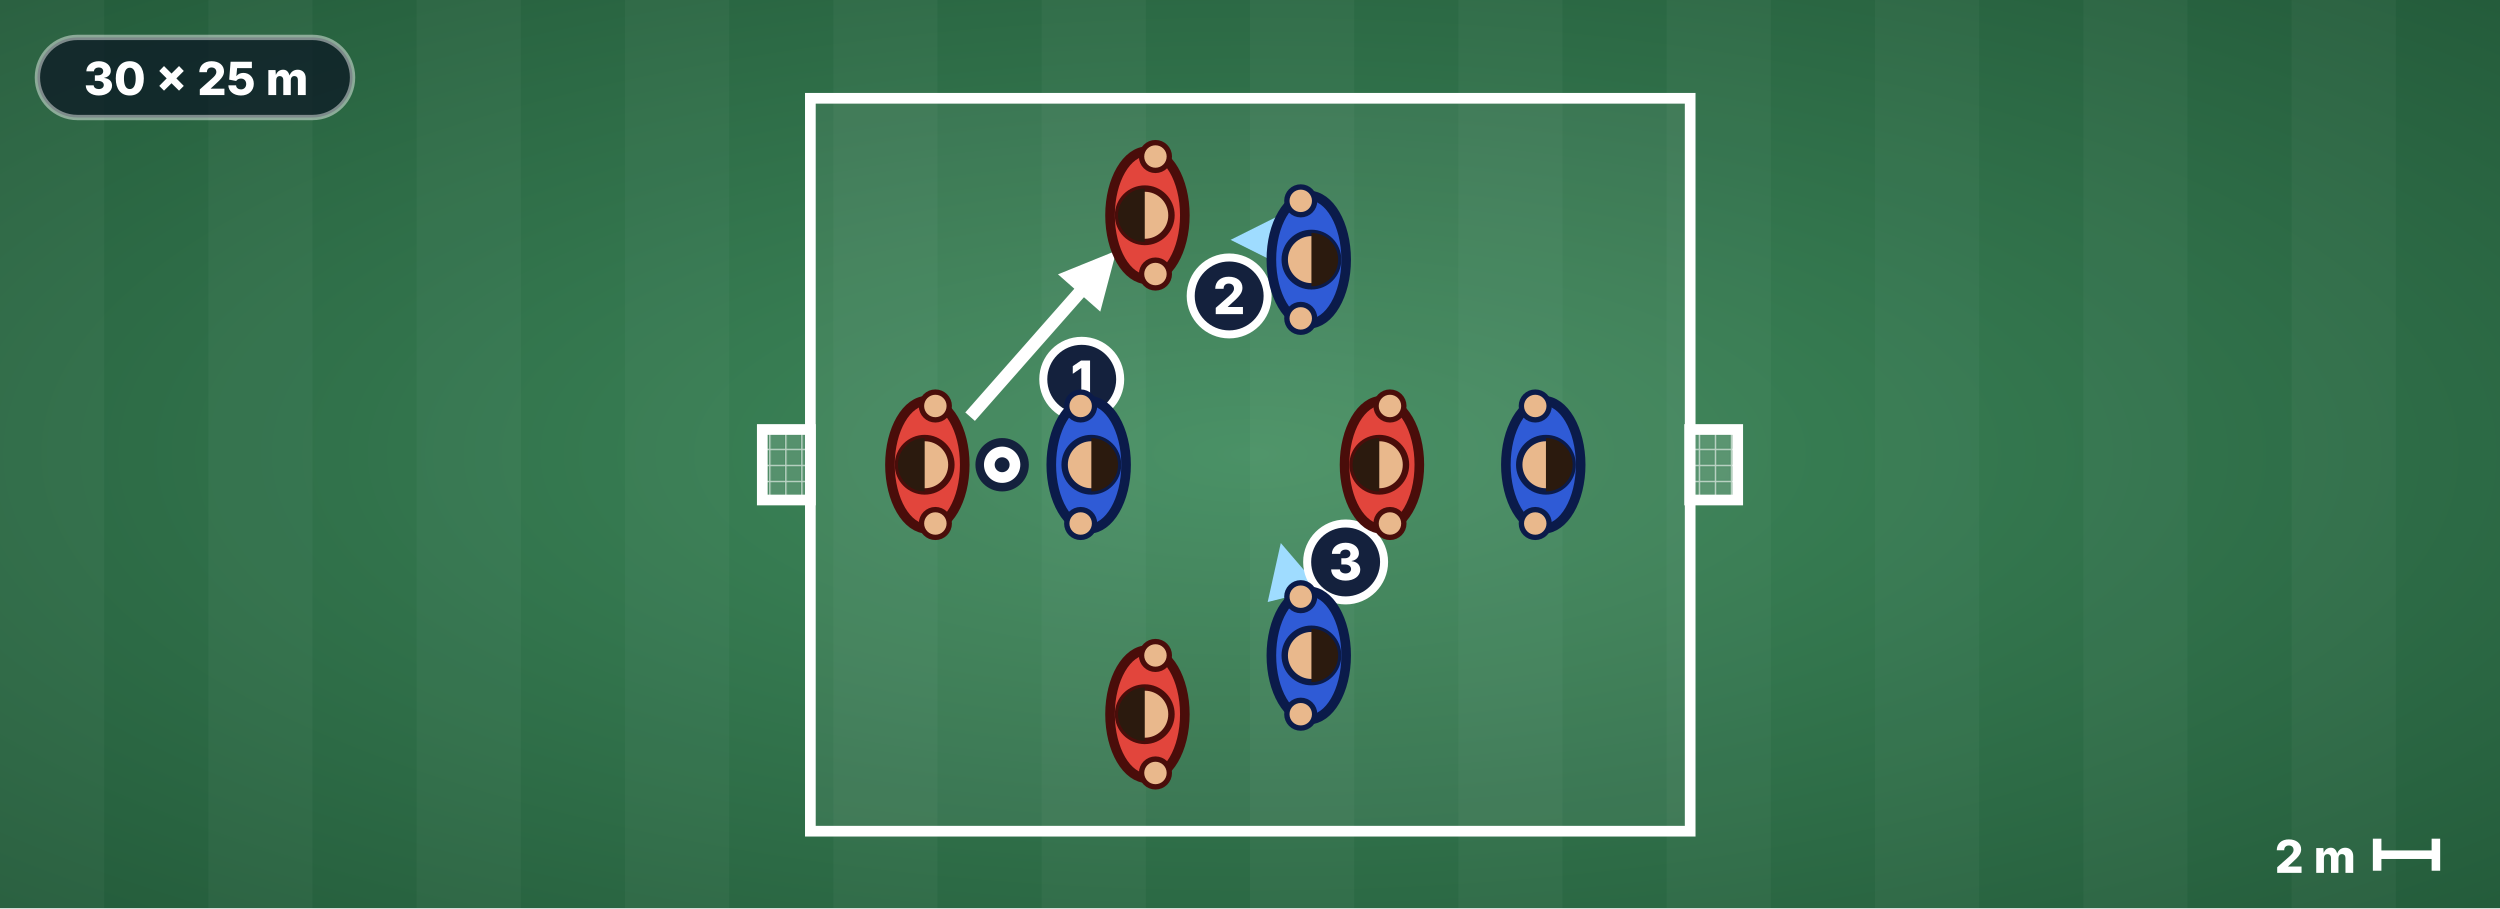
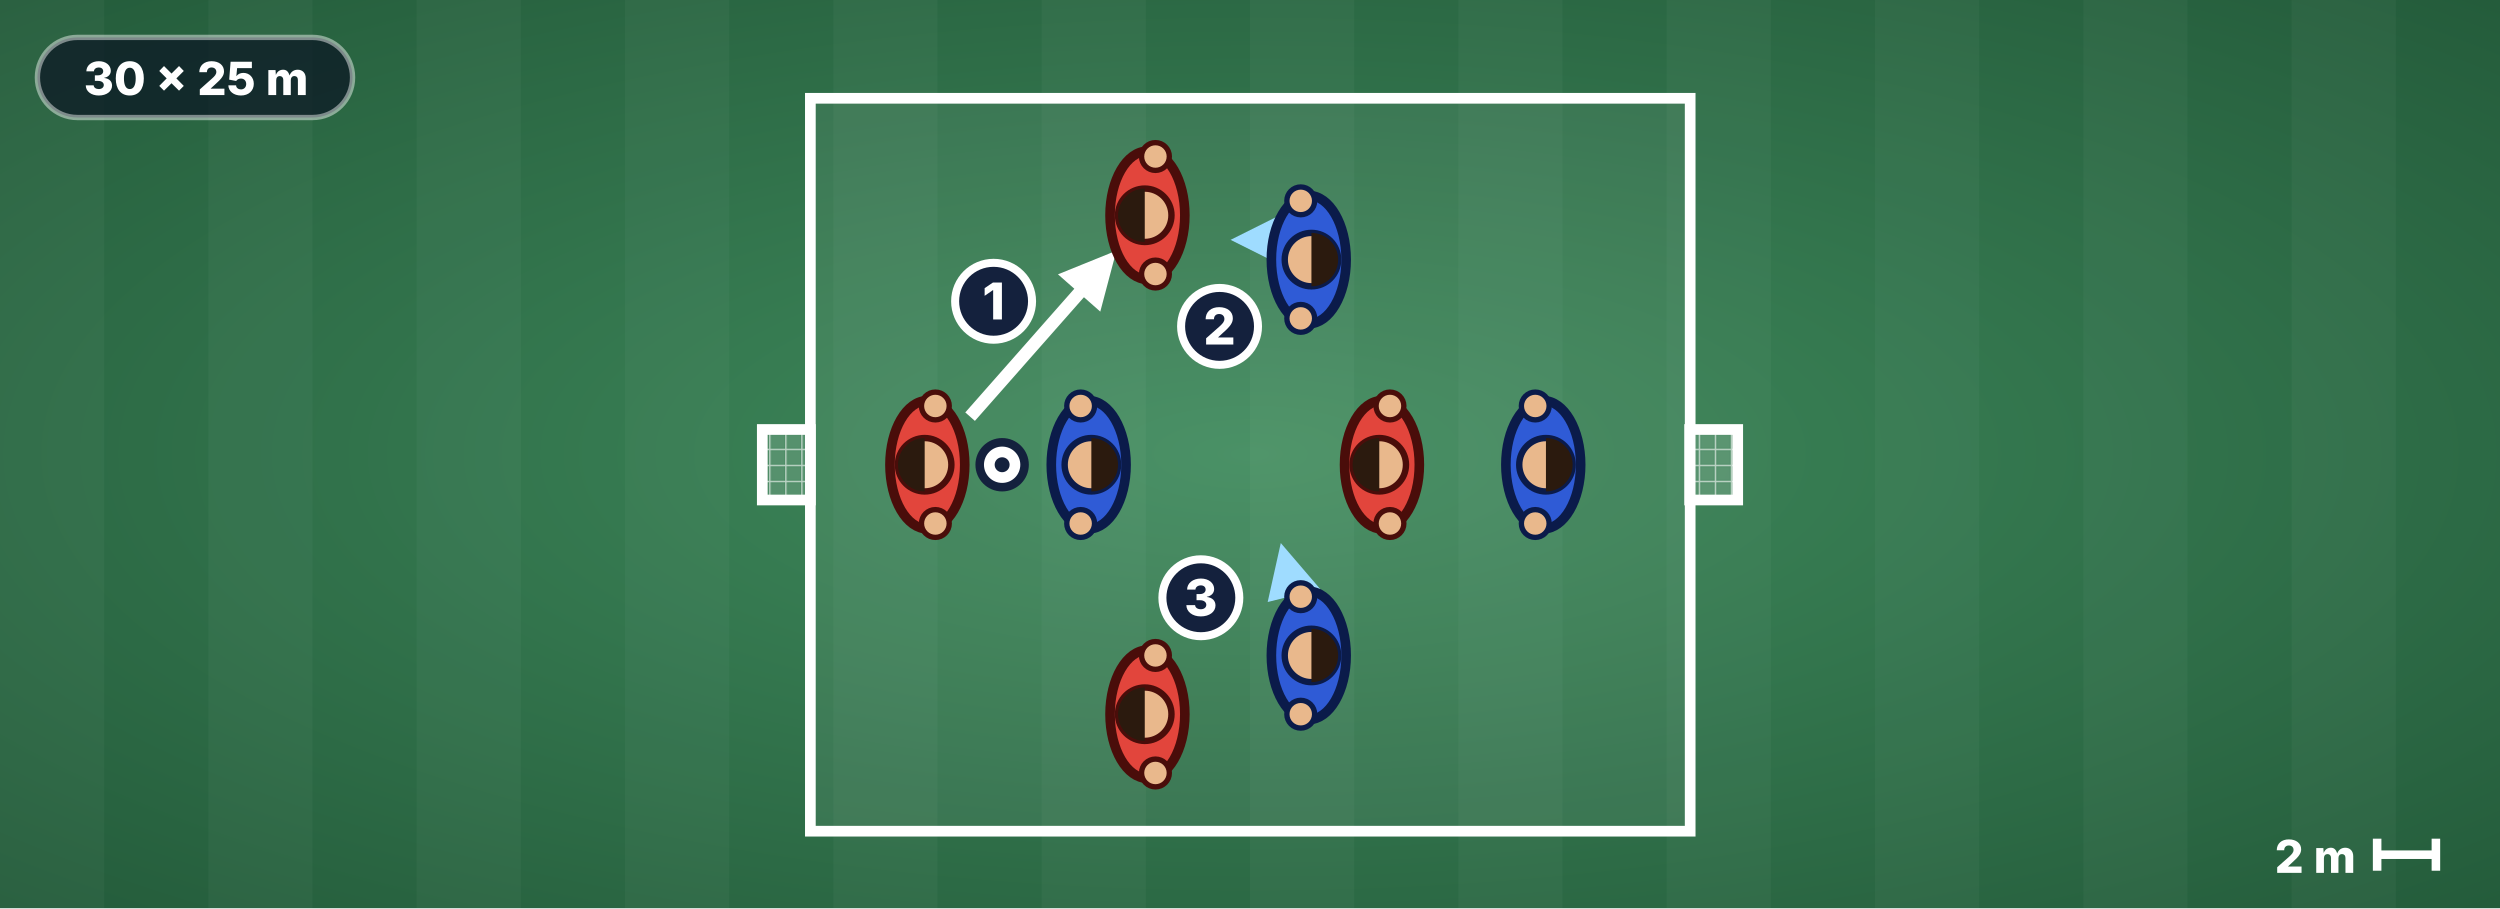
<svg xmlns="http://www.w3.org/2000/svg" viewBox="0 0 468 170" preserveAspectRatio="xMidYMid slice">
  <defs>
    <radialGradient id="g" cx="50%" cy="50%" r="70%">
      <stop offset="0" stop-color="#3f8a5c" />
      <stop offset="1" stop-color="#245c3b" />
    </radialGradient>
    <pattern id="hatch" width="6" height="6" patternUnits="userSpaceOnUse" patternTransform="rotate(45)">
      <rect width="6" height="6" fill="rgba(255,255,255,.10)" />
      <line x1="0" y1="0" x2="0" y2="6" stroke="rgba(255,255,255,.30)" stroke-width="1.6" />
    </pattern>
    <pattern id="net" width="3" height="3" patternUnits="userSpaceOnUse">
      <rect width="3" height="3" fill="rgba(255,255,255,.15)" />
      <path d="M0 0H3M0 0V3" stroke="rgba(255,255,255,.6)" stroke-width=".5" />
    </pattern>
    <marker id="ahW" viewBox="0 0 10 10" refX="7" refY="5" markerWidth="4.4" markerHeight="4.4" orient="auto">
      <path d="M0 0L10 5L0 10z" fill="#fff" />
    </marker>
    <marker id="ahB" viewBox="0 0 10 10" refX="7" refY="5" markerWidth="4.6" markerHeight="4.6" orient="auto">
      <path d="M0 0L10 5L0 10z" fill="#9fdcff" />
    </marker>
    <marker id="ahO" viewBox="0 0 10 10" refX="7" refY="5" markerWidth="4.4" markerHeight="4.4" orient="auto">
      <path d="M0 0L10 5L0 10z" fill="#ffb21e" />
    </marker>
  </defs>
  <rect width="468" height="170" fill="url(#g)" />
  <rect x="0.0" y="0" width="19.5" height="170" fill="rgba(255,255,255,.035)" />
  <rect x="39.0" y="0" width="19.5" height="170" fill="rgba(255,255,255,.035)" />
  <rect x="78.0" y="0" width="19.5" height="170" fill="rgba(255,255,255,.035)" />
  <rect x="117.0" y="0" width="19.5" height="170" fill="rgba(255,255,255,.035)" />
  <rect x="156.0" y="0" width="19.5" height="170" fill="rgba(255,255,255,.035)" />
  <rect x="195.0" y="0" width="19.5" height="170" fill="rgba(255,255,255,.035)" />
  <rect x="234.0" y="0" width="19.5" height="170" fill="rgba(255,255,255,.035)" />
  <rect x="273.0" y="0" width="19.5" height="170" fill="rgba(255,255,255,.035)" />
  <rect x="312.0" y="0" width="19.5" height="170" fill="rgba(255,255,255,.035)" />
  <rect x="351.0" y="0" width="19.5" height="170" fill="rgba(255,255,255,.035)" />
  <rect x="390.0" y="0" width="19.5" height="170" fill="rgba(255,255,255,.035)" />
  <rect x="429.0" y="0" width="19.5" height="170" fill="rgba(255,255,255,.035)" />
  <rect x="151.7" y="18.4" width="164.7" height="137.2" fill="rgba(255,255,255,.06)" stroke="#fff" stroke-width="2" />
  <rect x="142.7" y="80.4" width="9" height="13.2" fill="url(#net)" stroke="#fff" stroke-width="2" />
  <rect x="316.3" y="80.4" width="9" height="13.2" fill="url(#net)" stroke="#fff" stroke-width="2" />
  <line x1="181.6" y1="78.0" x2="206.9" y2="49.3" stroke="#fff" stroke-width="2.4" marker-end="url(#ahW)" />
  <line x1="233.6" y1="44.9" x2="233.4" y2="44.9" stroke="#9fdcff" stroke-width="2.2" stroke-dasharray="5 4" marker-end="url(#ahB)" />
  <line x1="242.1" y1="111.0" x2="240.5" y2="104.6" stroke="#9fdcff" stroke-width="2.2" stroke-dasharray="5 4" marker-end="url(#ahB)" />
  <g>
-     <circle cx="202.5" cy="71.0" r="7.2" fill="#14213d" stroke="#fff" stroke-width="1.5" />
-     <text x="202.5" y="74.4" text-anchor="middle" font-family="Inter" font-weight="800" font-size="9.5" fill="#fff">1</text>
+     <circle cx="186.0" cy="56.4" r="7.2" fill="#14213d" stroke="#fff" stroke-width="1.5" />
+     <text x="186.0" y="59.8" text-anchor="middle" font-family="Inter" font-weight="800" font-size="9.5" fill="#fff">1</text>
  </g>
  <g>
-     <circle cx="230.1" cy="55.4" r="7.2" fill="#14213d" stroke="#fff" stroke-width="1.5" />
-     <text x="230.1" y="58.8" text-anchor="middle" font-family="Inter" font-weight="800" font-size="9.5" fill="#fff">2</text>
+     <circle cx="228.3" cy="61.1" r="7.2" fill="#14213d" stroke="#fff" stroke-width="1.5" />
+     <text x="228.3" y="64.5" text-anchor="middle" font-family="Inter" font-weight="800" font-size="9.5" fill="#fff">2</text>
  </g>
  <g>
-     <circle cx="251.9" cy="105.2" r="7.2" fill="#14213d" stroke="#fff" stroke-width="1.5" />
-     <text x="251.9" y="108.6" text-anchor="middle" font-family="Inter" font-weight="800" font-size="9.5" fill="#fff">3</text>
+     <circle cx="224.8" cy="111.9" r="7.2" fill="#14213d" stroke="#fff" stroke-width="1.5" />
+     <text x="224.8" y="115.3" text-anchor="middle" font-family="Inter" font-weight="800" font-size="9.5" fill="#fff">3</text>
  </g>
  <g transform="translate(173.6,87.0) rotate(90)">
    <ellipse cx="0" cy="0" rx="12" ry="7" fill="#e2453c" stroke="#4a0d0a" stroke-width="1.8" />
    <circle cx="-11" cy="-1.5" r="2.6" fill="#e9b88c" stroke="#4a0d0a" stroke-width="1" />
    <circle cx="11" cy="-1.5" r="2.6" fill="#e9b88c" stroke="#4a0d0a" stroke-width="1" />
    <circle cx="0" cy="0.5" r="5" fill="#e9b88c" stroke="#4a0d0a" stroke-width="1.2" />
    <path d="M-5 0.5 A5 5 0 0 0 5 0.5 Z" fill="#2b1a0e" />
  </g>
  <circle cx="187.6" cy="87.0" r="4.2" fill="#fff" stroke="#14213d" stroke-width="1.6" />
  <circle cx="187.6" cy="87.0" r="1.4" fill="#14213d" />
  <g transform="translate(214.8,40.3) rotate(90)">
    <ellipse cx="0" cy="0" rx="12" ry="7" fill="#e2453c" stroke="#4a0d0a" stroke-width="1.8" />
    <circle cx="-11" cy="-1.5" r="2.6" fill="#e9b88c" stroke="#4a0d0a" stroke-width="1" />
    <circle cx="11" cy="-1.5" r="2.6" fill="#e9b88c" stroke="#4a0d0a" stroke-width="1" />
    <circle cx="0" cy="0.5" r="5" fill="#e9b88c" stroke="#4a0d0a" stroke-width="1.2" />
    <path d="M-5 0.5 A5 5 0 0 0 5 0.5 Z" fill="#2b1a0e" />
  </g>
  <g transform="translate(214.8,133.7) rotate(90)">
    <ellipse cx="0" cy="0" rx="12" ry="7" fill="#e2453c" stroke="#4a0d0a" stroke-width="1.8" />
    <circle cx="-11" cy="-1.5" r="2.6" fill="#e9b88c" stroke="#4a0d0a" stroke-width="1" />
    <circle cx="11" cy="-1.5" r="2.6" fill="#e9b88c" stroke="#4a0d0a" stroke-width="1" />
    <circle cx="0" cy="0.5" r="5" fill="#e9b88c" stroke="#4a0d0a" stroke-width="1.2" />
    <path d="M-5 0.5 A5 5 0 0 0 5 0.5 Z" fill="#2b1a0e" />
  </g>
  <g transform="translate(258.7,87.0) rotate(90)">
    <ellipse cx="0" cy="0" rx="12" ry="7" fill="#e2453c" stroke="#4a0d0a" stroke-width="1.8" />
    <circle cx="-11" cy="-1.5" r="2.6" fill="#e9b88c" stroke="#4a0d0a" stroke-width="1" />
    <circle cx="11" cy="-1.5" r="2.6" fill="#e9b88c" stroke="#4a0d0a" stroke-width="1" />
    <circle cx="0" cy="0.5" r="5" fill="#e9b88c" stroke="#4a0d0a" stroke-width="1.2" />
    <path d="M-5 0.5 A5 5 0 0 0 5 0.5 Z" fill="#2b1a0e" />
  </g>
  <g transform="translate(203.8,87.0) rotate(270)">
    <ellipse cx="0" cy="0" rx="12" ry="7" fill="#2f5bd6" stroke="#0b1b4a" stroke-width="1.8" />
    <circle cx="-11" cy="-1.5" r="2.6" fill="#e9b88c" stroke="#0b1b4a" stroke-width="1" />
    <circle cx="11" cy="-1.5" r="2.6" fill="#e9b88c" stroke="#0b1b4a" stroke-width="1" />
    <circle cx="0" cy="0.5" r="5" fill="#e9b88c" stroke="#0b1b4a" stroke-width="1.2" />
    <path d="M-5 0.5 A5 5 0 0 0 5 0.5 Z" fill="#2b1a0e" />
  </g>
  <g transform="translate(245.0,48.6) rotate(270)">
    <ellipse cx="0" cy="0" rx="12" ry="7" fill="#2f5bd6" stroke="#0b1b4a" stroke-width="1.8" />
    <circle cx="-11" cy="-1.5" r="2.6" fill="#e9b88c" stroke="#0b1b4a" stroke-width="1" />
    <circle cx="11" cy="-1.5" r="2.6" fill="#e9b88c" stroke="#0b1b4a" stroke-width="1" />
    <circle cx="0" cy="0.5" r="5" fill="#e9b88c" stroke="#0b1b4a" stroke-width="1.2" />
    <path d="M-5 0.5 A5 5 0 0 0 5 0.5 Z" fill="#2b1a0e" />
  </g>
  <g transform="translate(245.0,122.7) rotate(270)">
    <ellipse cx="0" cy="0" rx="12" ry="7" fill="#2f5bd6" stroke="#0b1b4a" stroke-width="1.8" />
    <circle cx="-11" cy="-1.5" r="2.6" fill="#e9b88c" stroke="#0b1b4a" stroke-width="1" />
    <circle cx="11" cy="-1.5" r="2.6" fill="#e9b88c" stroke="#0b1b4a" stroke-width="1" />
    <circle cx="0" cy="0.5" r="5" fill="#e9b88c" stroke="#0b1b4a" stroke-width="1.2" />
    <path d="M-5 0.5 A5 5 0 0 0 5 0.5 Z" fill="#2b1a0e" />
  </g>
  <g transform="translate(288.9,87.0) rotate(270)">
    <ellipse cx="0" cy="0" rx="12" ry="7" fill="#2f5bd6" stroke="#0b1b4a" stroke-width="1.8" />
    <circle cx="-11" cy="-1.5" r="2.6" fill="#e9b88c" stroke="#0b1b4a" stroke-width="1" />
    <circle cx="11" cy="-1.5" r="2.6" fill="#e9b88c" stroke="#0b1b4a" stroke-width="1" />
    <circle cx="0" cy="0.5" r="5" fill="#e9b88c" stroke="#0b1b4a" stroke-width="1.2" />
    <path d="M-5 0.5 A5 5 0 0 0 5 0.5 Z" fill="#2b1a0e" />
  </g>
  <rect x="7" y="7" width="59" height="15" rx="7.5" fill="rgba(10,20,35,.72)" stroke="rgba(255,255,255,.45)" />
  <text x="36.7" y="17.8" text-anchor="middle" font-family="Inter" font-weight="800" font-size="8.6" fill="#fff">30 × 25 m</text>
  <text x="441.0" y="163.4" text-anchor="end" font-family="Inter" font-weight="800" font-size="8.5" fill="#fff">2 m</text>
  <path d="M445.0 157.0 V163.0 M445.0 160.0 H456.0 M456.0 157.0 V163.0" stroke="#fff" stroke-width="1.6" />
</svg>
